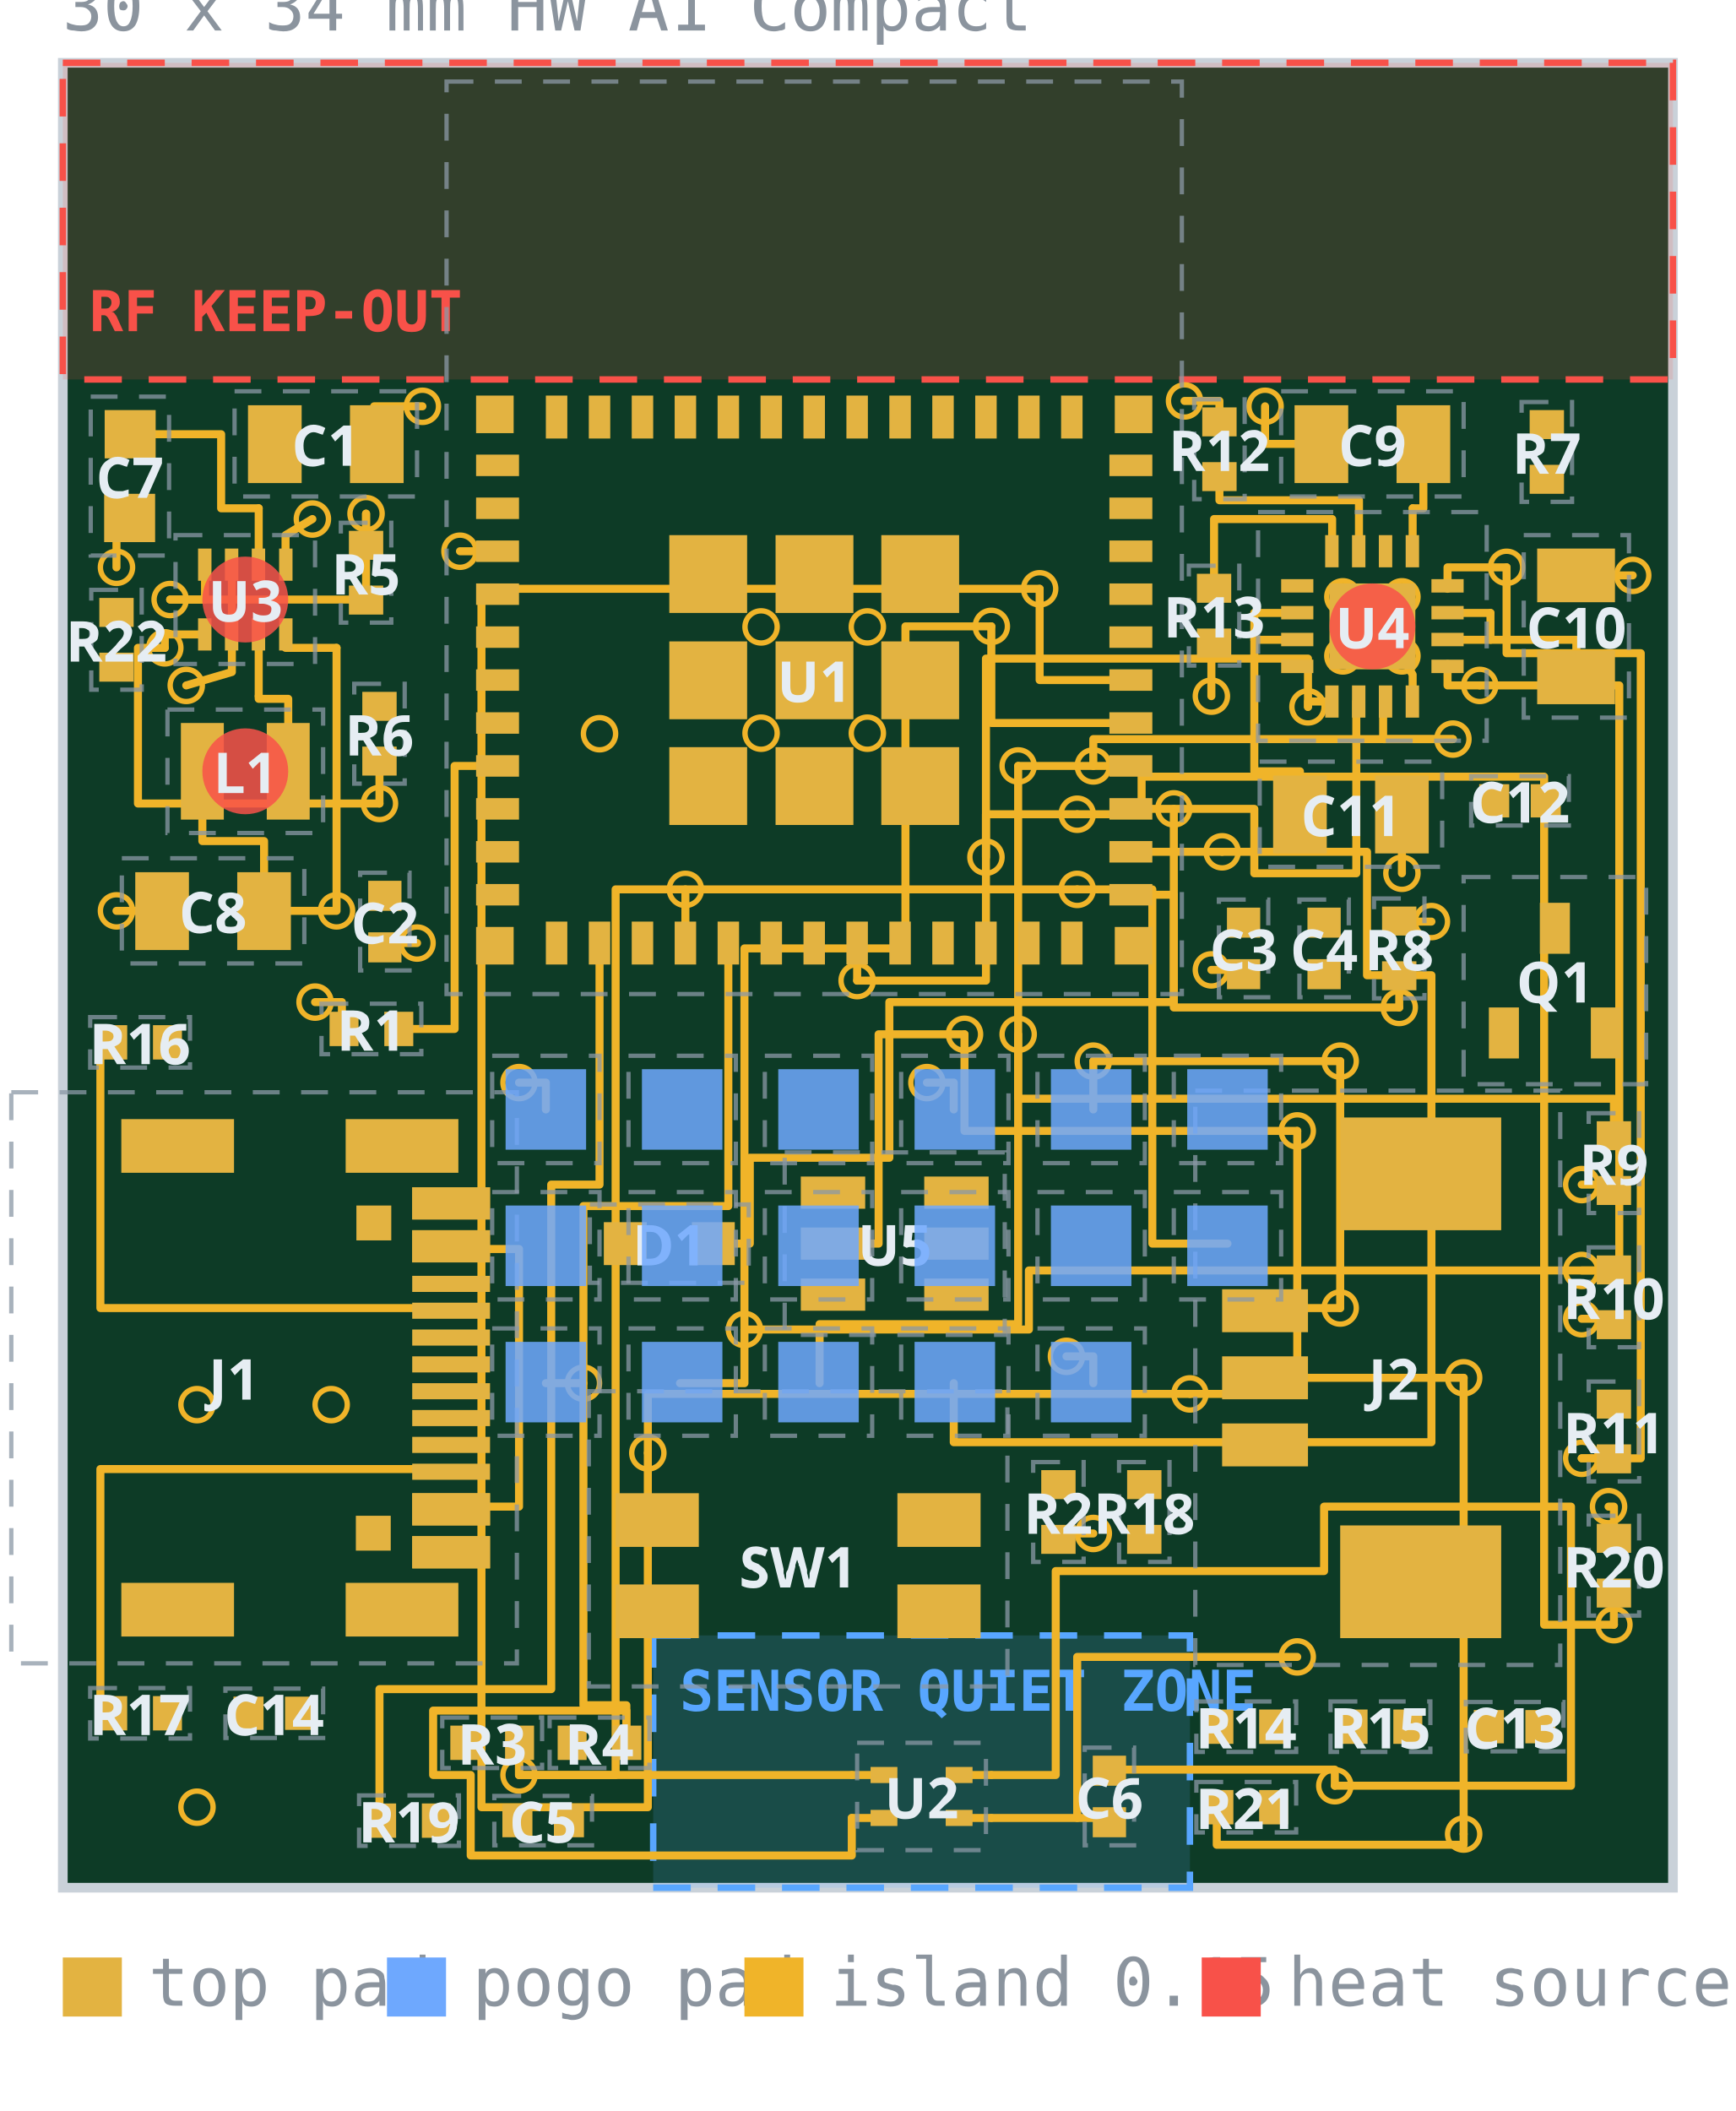
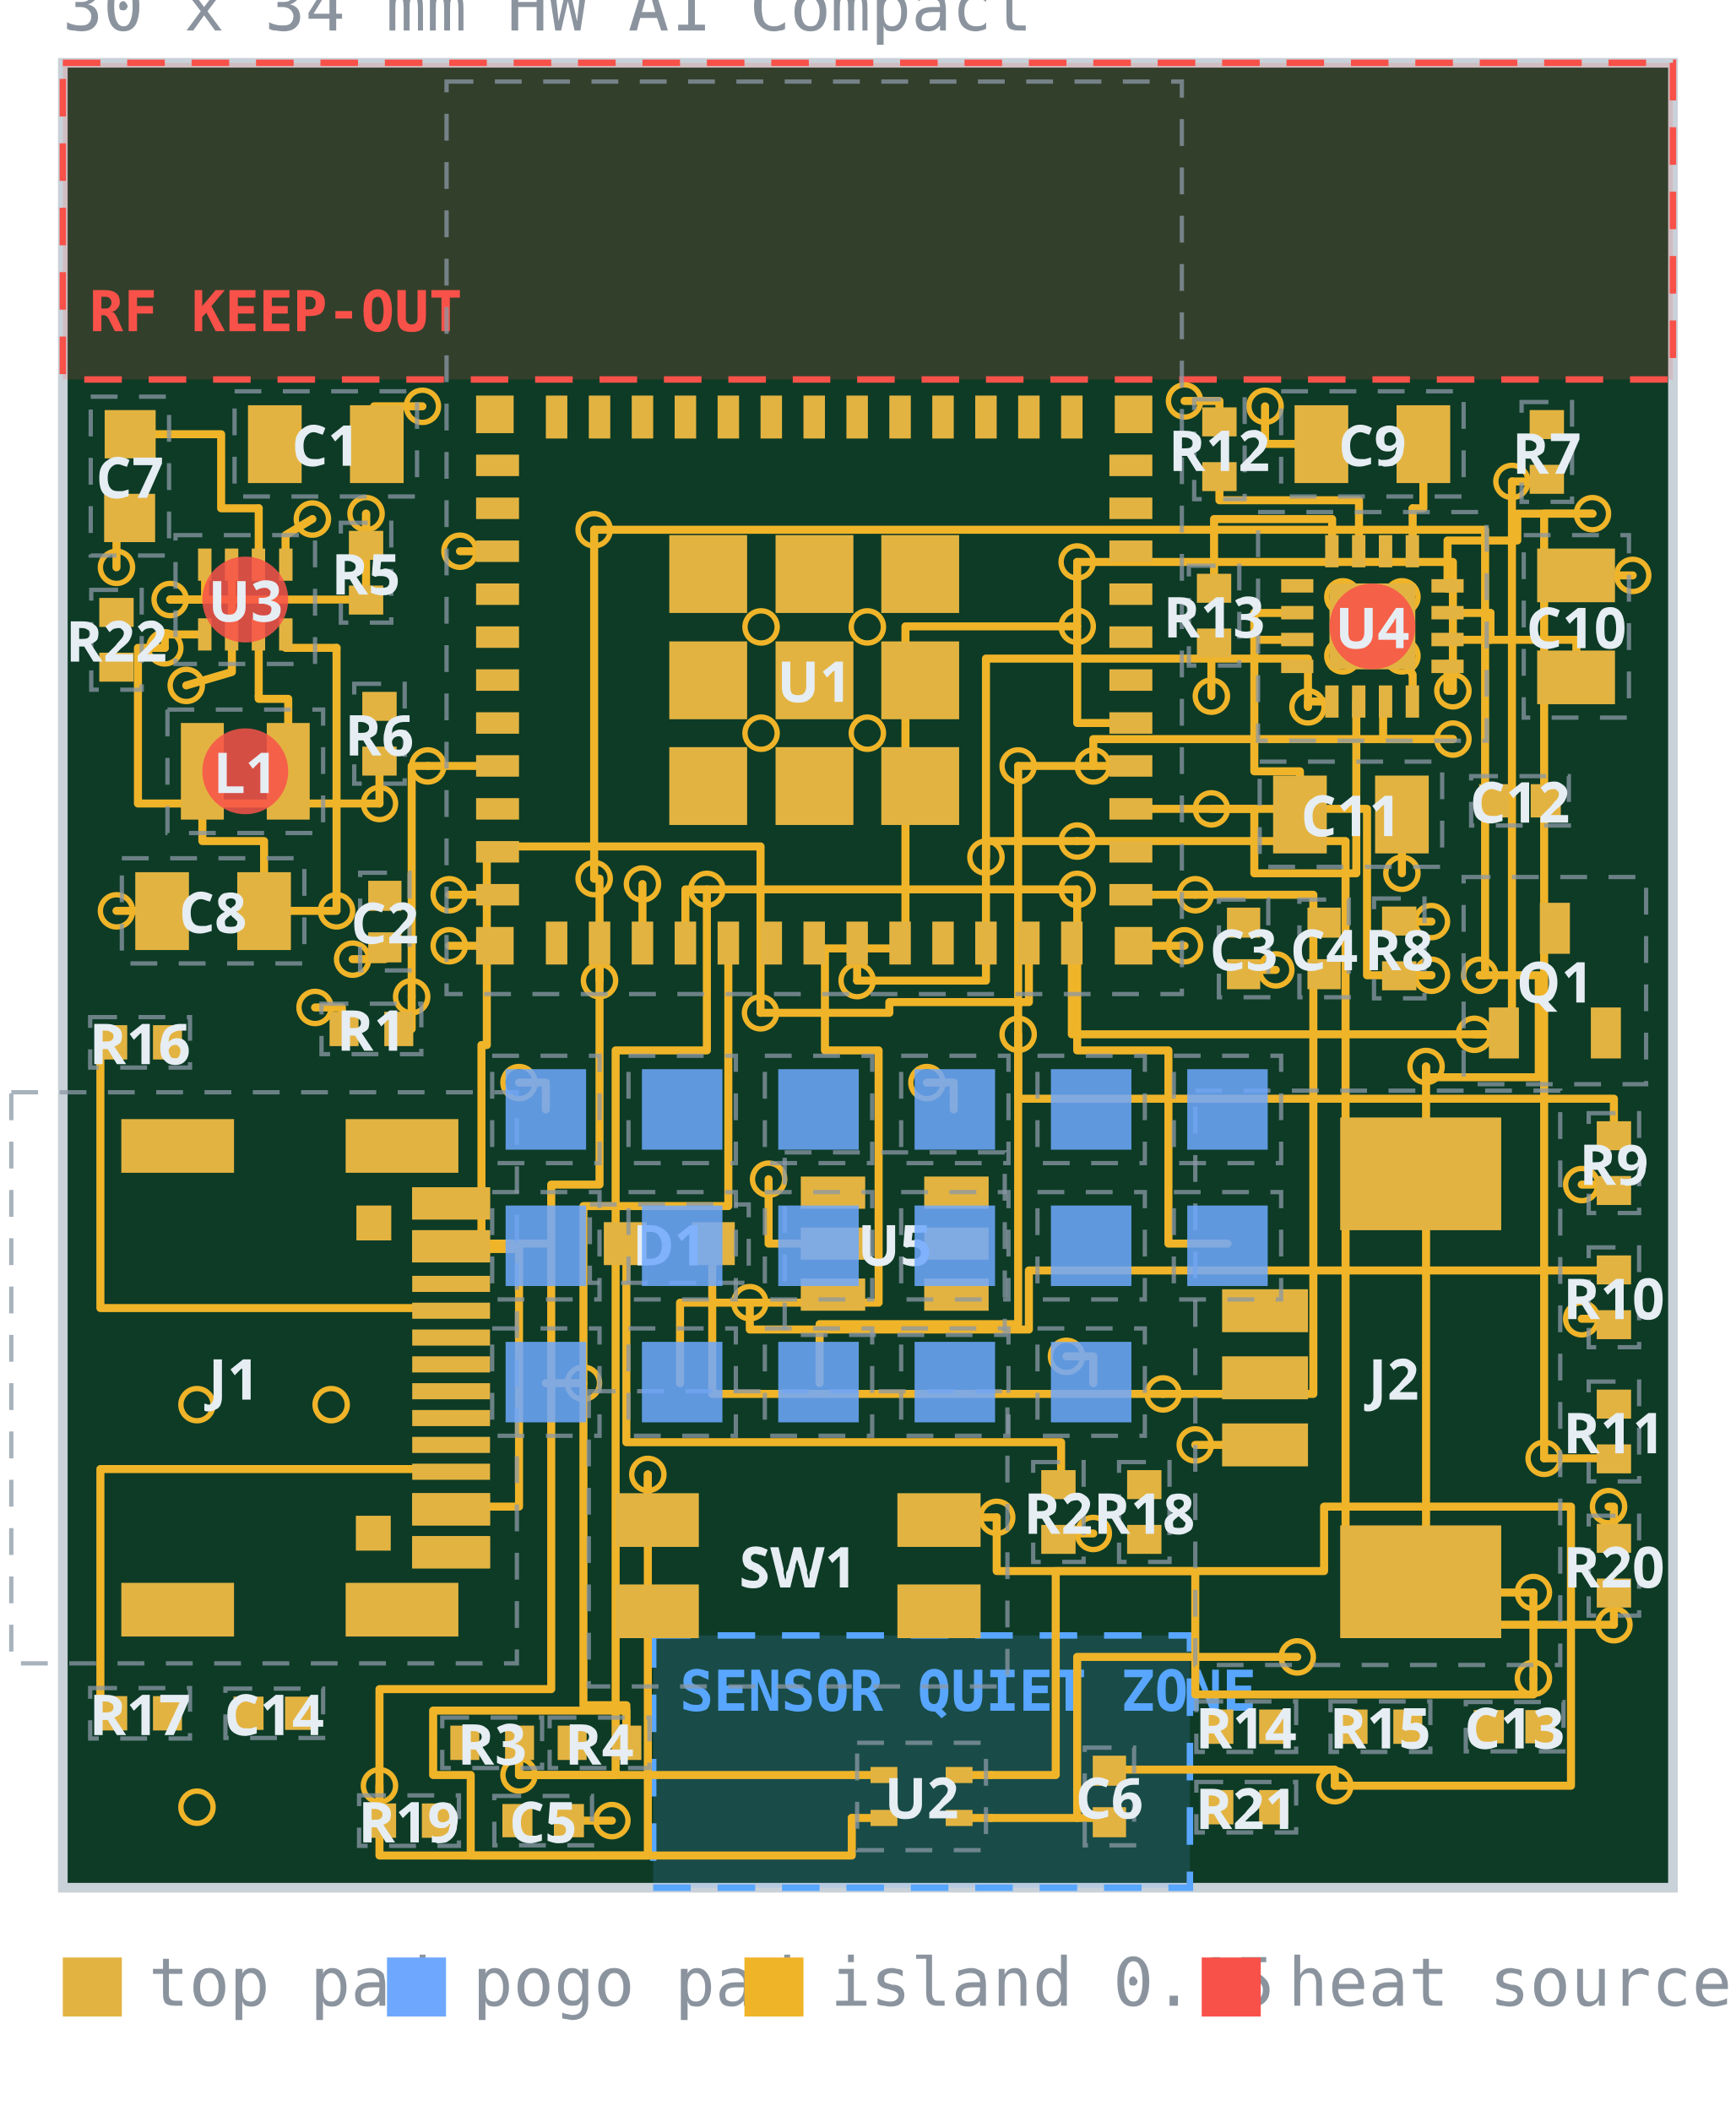
<svg xmlns="http://www.w3.org/2000/svg" viewBox="0 0 32.33 39.33" width="388" height="472" role="img" aria-label="Variant A floorplan">
  <style>
.outline{fill:#0d3b26;stroke:#c9d1d9;stroke-width:.18}
.crtyd{fill:none;stroke:#8b98a5;stroke-width:.08;stroke-dasharray:.5 .4;opacity:.75}
.pad{fill:#e3b341}
.pad-b{fill:#6ea8fe;opacity:.85}
.ref{font:600 1.05px ui-sans-serif,system-ui,sans-serif;fill:#e6edf3;
     text-anchor:middle;dominant-baseline:central}
.dim{font:500 1.25px ui-monospace,ui-sans-serif,monospace;fill:#8b949e}
.tag{font:600 1.05px ui-monospace,monospace;fill:#f85149}
.tagb{font:600 1.05px ui-monospace,monospace;fill:#58a6ff}
.rf{fill:#f85149;fill-opacity:.16;stroke:#f85149;stroke-width:.12;
    stroke-dasharray:.7 .5}
.quiet{fill:#58a6ff;fill-opacity:.16;stroke:#58a6ff;stroke-width:.12;
       stroke-dasharray:.7 .5}
.trk{fill:none;stroke:#f0b429;stroke-width:.15;stroke-linecap:round;
     stroke-linejoin:round}
.via{fill:none;stroke:#f0b429;stroke-width:.1}
.hot{fill:#f85149;opacity:.85}
</style>
  <g transform="translate(1.17,1.17)">
    <polygon class="outline" points="0.00,0.00 30.00,0.00 30.00,34.00 0.00,34.00" />
    <rect class="rf" x="0.00" y="0.00" width="30.00" height="5.90" />
    <text class="tag" x="0.50" y="5.00" style="fill:#f85149">RF KEEP-OUT</text>
    <rect class="quiet" x="11.00" y="29.30" width="10.00" height="4.70" />
    <text class="tagb" x="11.50" y="30.70">SENSOR QUIET ZONE</text>
    <path class="trk" d="M 15.30 31.90 L 14.70 31.90" />
    <path class="trk" d="M 15.30 32.70 L 14.70 32.70" />
    <path class="trk" d="M 16.70 32.70 L 17.30 32.70" />
    <path class="trk" d="M 16.70 31.90 L 17.30 31.90" />
    <path class="trk" d="M 17.30 32.70 L 18.90 32.70 L 18.90 29.70 L 23.00 29.70" />
    <path class="trk" d="M 14.70 31.90 L 8.50 31.90 L 8.50 31.30" />
    <path class="trk" d="M 14.70 32.70 L 14.70 33.40 L 7.60 33.40 L 7.60 31.90 L 6.90 31.90 L 6.90 30.70 L 10.50 30.70 L 10.50 31.30" />
    <path class="trk" d="M 17.30 31.90 L 18.50 31.90 L 18.50 28.10 L 23.50 28.10 L 23.50 26.90 L 28.10 26.90 L 28.10 32.10 L 23.70 32.10" />
    <path class="trk" d="M 19.50 32.80 L 19.50 32.70 L 18.90 32.70" />
    <path class="trk" d="M 19.50 31.80 L 23.70 31.80 L 23.70 32.10" />
    <path class="trk" d="M 3.65 10.65 L 3.65 11.80" />
    <path class="trk" d="M 3.65 11.80 L 3.65 11.85 L 4.20 11.85 L 4.20 13.20" />
    <path class="trk" d="M 4.15 10.65 L 4.15 10.90 L 5.10 10.90" />
    <path class="trk" d="M 5.10 10.90 L 5.10 15.80 L 3.75 15.80" />
    <path class="trk" d="M 2.60 13.20 L 2.60 14.50 L 3.75 14.50 L 3.75 15.80" />
    <path class="trk" d="M 3.65 9.35 L 3.65 8.50 L 3.65 8.30" />
    <path class="trk" d="M 3.65 8.30 L 2.95 8.30 L 2.95 6.92 L 1.25 6.92" />
    <path class="trk" d="M 3.15 9.35 L 3.15 10.65" />
    <path class="trk" d="M 4.15 9.35 L 4.15 8.80 L 4.65 8.50" />
    <path class="trk" d="M 3.15 10.65 L 3.15 11.35 L 2.30 11.60" />
    <path class="trk" d="M 25.15 11.90 L 25.15 11.40 L 24.95 11.05" />
    <path class="trk" d="M 1.25 8.47 L 1.00 8.47 L 1.00 9.40" />
    <path class="trk" d="M 1.85 15.80 L 1.00 15.80" />
    <path class="trk" d="M 23.45 7.10 L 22.40 7.10 L 22.40 6.40" />
    <path class="trk" d="M 28.20 9.55 L 29.25 9.55" />
    <path class="trk" d="M 24.95 14.00 L 24.95 15.10" />
    <path class="trk" d="M 25.15 9.10 L 25.15 8.30" />
    <path class="trk" d="M 25.15 8.30 L 25.35 8.30 L 25.35 7.10" />
    <path class="trk" d="M 25.80 10.25 L 26.60 10.25" />
    <path class="trk" d="M 25.80 10.75 L 26.60 10.75" />
    <path class="trk" d="M 26.60 10.25 L 26.60 10.75 L 28.20 10.75 L 28.20 11.45" />
    <path class="trk" d="M 23.00 10.25 L 22.20 10.25" />
    <path class="trk" d="M 23.00 10.75 L 22.20 10.75" />
    <path class="trk" d="M 22.20 10.25 L 22.20 13.20 L 23.05 13.20 L 23.05 14.00" />
    <path class="trk" d="M 23.65 9.10 L 23.65 8.50 L 21.45 8.50 L 21.45 9.79" />
    <path class="trk" d="M 24.15 9.10 L 24.15 8.15 L 21.55 8.15 L 21.55 7.71" />
    <path class="trk" d="M 21.55 6.69 L 21.55 6.30 L 20.90 6.30" />
    <path class="trk" d="M 21.45 10.81 L 21.40 10.81 L 21.40 11.80" />
    <path class="trk" d="M 2.65 9.35 L 2.65 10.00 L 2.00 10.00" />
    <path class="trk" d="M 5.65 8.99 L 5.65 8.40" />
    <path class="trk" d="M 2.00 10.00 L 5.65 10.00 L 5.65 8.40" />
    <path class="trk" d="M 2.65 10.65 L 1.90 10.65 L 1.90 10.90" />
    <path class="trk" d="M 5.90 13.01 L 5.90 13.80" />
    <path class="trk" d="M 1.90 10.90 L 1.40 10.90 L 1.40 13.80 L 5.90 13.80" />
+     <path class="trk" d="M 8.10 15.50 L 7.20 15.50" />
+     <path class="trk" d="M 10.80 16.40 L 10.80 15.30" />
+     <path class="trk" d="M 19.95 16.45 L 20.90 16.45" />
+     <path class="trk" d="M 8.05 16.45 L 7.20 16.45" />
+     <path class="trk" d="M 22.40 25.75 L 21.10 25.75" />
+     <path class="trk" d="M 14.35 22.00 L 13.15 22.00 L 13.15 20.80" />
+     <path class="trk" d="M 9.43 32.75 L 10.23 32.75" />
    <path class="trk" d="M 9.00 19.50 L 9.00 19.00 L 8.50 19.00" />
    <path class="trk" d="M 19.20 24.60 L 19.20 24.10 L 18.70 24.10" />
    <path class="trk" d="M 8.10 9.10 L 7.40 9.10" />
    <path class="trk" d="M 16.60 19.50 L 16.60 19.00 L 16.10 19.00" />
    <path class="trk" d="M 5.80 7.10 L 5.80 6.40 L 6.70 6.40" />
-     <path class="trk" d="M 6.00 16.50 L 6.00 16.40 L 6.60 16.40" />
-     <path class="trk" d="M 22.00 17.00 L 22.00 16.90 L 21.40 16.90" />
-     <path class="trk" d="M 5.20 18.00 L 5.20 17.50 L 4.70 17.50" />
+     <path class="trk" d="M 6.00 16.50 L 6.00 16.70 L 5.40 16.70" />
+     <path class="trk" d="M 22.00 17.00 L 22.00 16.90 L 22.60 16.90" />
+     <path class="trk" d="M 5.20 18.00 L 5.20 17.60 L 4.70 17.60" />
    <path class="trk" d="M 18.60 27.50 L 18.60 27.40 L 19.20 27.40" />
    <path class="trk" d="M 24.90 16.00 L 25.50 16.00" />
    <path class="trk" d="M 28.90 21.00 L 28.90 20.90 L 28.30 20.90" />
    <path class="trk" d="M 28.90 23.50 L 28.90 23.40 L 28.30 23.40" />
    <path class="trk" d="M 28.90 27.50 L 28.90 26.90 L 28.80 26.90" />
    <path class="trk" d="M 7.20 22.00 L 7.20 22.10 L 8.50 22.10 L 8.50 26.90 L 7.20 26.90 L 7.20 27.00" />
    <path class="trk" d="M 19.90 13.90 L 22.20 13.90 L 22.20 15.10 L 24.10 15.10 L 24.10 11.90" />
-     <path class="trk" d="M 20.70 13.90 L 20.70 17.60 L 24.90 17.60" />
-     <path class="trk" d="M 24.90 17.60 L 24.90 17.00" />
+     <path class="trk" d="M 21.40 13.90 L 24.30 13.90 L 24.30 17.00 L 25.50 17.00" />
+     <path class="trk" d="M 25.50 17.00 L 24.90 17.00" />
    <path class="trk" d="M 12.40 16.40 L 12.40 21.30 L 9.70 21.30 L 9.70 30.60 L 10.50 30.60 L 10.50 31.30" />
    <path class="trk" d="M 9.70 24.60 L 9.00 24.60" />
    <path class="trk" d="M 19.90 13.10 L 17.80 13.10" />
    <path class="trk" d="M 17.80 13.10 L 17.80 23.50 L 14.10 23.50 L 14.10 24.60" />
    <path class="trk" d="M 17.80 18.10 L 17.80 19.30 L 28.90 19.30 L 28.90 20.00" />
    <path class="trk" d="M 19.20 13.10 L 19.20 12.60 L 25.90 12.60" />
    <path class="trk" d="M 25.90 12.60 L 24.60 12.60 L 24.60 11.90" />
    <path class="trk" d="M 11.60 16.40 L 11.60 15.40 L 18.90 15.40" />
-     <path class="trk" d="M 18.90 15.40 L 20.30 15.40 L 20.30 22.00 L 21.70 22.00" />
-     <path class="trk" d="M 11.60 15.40 L 10.30 15.40 L 10.30 31.90 L 8.50 31.90" />
+     <path class="trk" d="M 18.90 15.40 L 18.90 18.40 L 20.60 18.40 L 20.60 22.00 L 21.70 22.00" />
+     <path class="trk" d="M 12.00 15.40 L 12.00 18.40 L 10.30 18.40 L 10.30 31.90 L 8.50 31.90" />
    <path class="trk" d="M 8.50 31.90 L 8.50 31.30" />
    <path class="trk" d="M 14.80 16.40 L 14.80 17.10" />
    <path class="trk" d="M 14.80 17.10 L 17.20 17.10 L 17.20 11.10 L 23.20 11.10 L 23.20 12.00" />
    <path class="trk" d="M 23.20 12.00 L 23.20 11.90 L 23.60 11.90" />
-     <path class="trk" d="M 17.20 14.80 L 17.20 14.00 L 18.90 14.00" />
-     <path class="trk" d="M 18.90 14.00 L 20.10 14.00 L 20.10 13.30 L 27.60 13.30 L 27.60 29.10 L 28.90 29.10" />
+     <path class="trk" d="M 17.20 14.80 L 17.20 14.50 L 18.90 14.50" />
+     <path class="trk" d="M 18.90 14.50 L 23.90 14.50 L 23.90 29.10 L 28.90 29.10" />
    <path class="trk" d="M 28.90 29.10 L 28.90 28.50" />
-     <path class="trk" d="M 19.90 12.30 L 17.30 12.30 L 17.30 10.50" />
-     <path class="trk" d="M 17.30 10.50 L 15.70 10.50 L 15.70 16.50 L 12.70 16.50 L 12.70 24.60 L 11.50 24.60" />
-     <path class="trk" d="M 12.70 23.60 L 18.00 23.60 L 18.00 22.50 L 28.90 22.50" />
-     <path class="trk" d="M 28.30 22.50 L 29.00 22.50 L 29.00 11.60 L 26.40 11.60" />
-     <path class="trk" d="M 26.40 11.60 L 25.80 11.60 L 25.80 11.20" />
+     <path class="trk" d="M 19.90 12.30 L 18.90 12.30 L 18.90 9.30" />
+     <path class="trk" d="M 18.90 9.30 L 25.90 9.30 L 25.90 11.70" />
+     <path class="trk" d="M 25.90 11.70 L 25.80 11.70 L 25.80 11.20" />
+     <path class="trk" d="M 18.90 10.50 L 15.70 10.50 L 15.70 16.50 L 14.20 16.50 L 14.20 18.40 L 15.20 18.40 L 15.20 23.10 L 11.50 23.10 L 11.50 24.60" />
+     <path class="trk" d="M 12.80 23.10 L 12.80 23.60 L 18.00 23.60 L 18.00 22.50 L 28.90 22.50" />
    <path class="trk" d="M 7.20 26.20 L 0.70 26.20 L 0.70 30.80 L 0.90 30.80" />
    <path class="trk" d="M 7.20 23.20 L 0.70 23.20 L 0.70 18.20 L 0.90 18.20" />
-     <path class="trk" d="M 19.90 15.50 L 20.70 15.50 L 20.70 17.50 L 15.40 17.50 L 15.40 20.40 L 12.80 20.40 L 12.80 22.00 L 12.10 22.00" />
-     <path class="trk" d="M 19.90 14.70 L 21.60 14.70" />
-     <path class="trk" d="M 21.60 14.70 L 24.30 14.70 L 24.30 17.00 L 25.50 17.00 L 25.50 25.70 L 16.60 25.70 L 16.60 24.60" />
-     <path class="trk" d="M 19.90 11.50 L 18.20 11.50 L 18.20 9.80" />
-     <path class="trk" d="M 18.20 9.80 L 7.80 9.80 L 7.80 32.50 L 10.90 32.50 L 10.90 25.90" />
-     <path class="trk" d="M 10.90 25.90 L 10.90 24.80 L 21.00 24.80" />
-     <path class="trk" d="M 21.00 24.80 L 23.00 24.80 L 23.00 19.90" />
-     <path class="trk" d="M 23.00 19.90 L 16.80 19.90 L 16.80 18.10" />
-     <path class="trk" d="M 16.80 18.10 L 15.20 18.10 L 15.20 22.00 L 14.10 22.00" />
-     <path class="trk" d="M 25.80 9.80 L 25.80 9.40 L 26.90 9.40" />
-     <path class="trk" d="M 26.90 9.40 L 26.90 11.00 L 29.40 11.00 L 29.40 26.00 L 28.30 26.00" />
-     <path class="trk" d="M 28.30 26.00 L 28.90 26.00" />
-     <path class="trk" d="M 8.10 13.10 L 7.30 13.10 L 7.30 18.00 L 6.30 18.00" />
+     <path class="trk" d="M 19.90 15.50 L 21.10 15.50" />
+     <path class="trk" d="M 21.10 15.50 L 23.30 15.50 L 23.30 24.80 L 20.50 24.80" />
+     <path class="trk" d="M 20.50 24.80 L 12.10 24.80 L 12.10 22.00" />
+     <path class="trk" d="M 18.00 16.40 L 18.00 17.50 L 15.40 17.50 L 15.40 17.70 L 13.00 17.70" />
+     <path class="trk" d="M 13.00 17.70 L 13.00 14.60 L 7.90 14.60 L 7.90 18.30 L 7.80 18.30 L 7.80 22.00 L 9.00 22.00" />
+     <path class="trk" d="M 18.80 16.40 L 18.80 18.10 L 26.80 18.10" />
+     <path class="trk" d="M 26.30 18.10 L 27.00 18.10 L 27.00 7.80" />
+     <path class="trk" d="M 27.00 7.80 L 27.60 7.80" />
+     <path class="trk" d="M 25.80 9.80 L 25.80 8.90 L 27.10 8.90 L 27.10 8.40 L 28.50 8.40" />
+     <path class="trk" d="M 28.50 8.40 L 27.60 8.40 L 27.60 26.00" />
+     <path class="trk" d="M 27.60 26.00 L 28.90 26.00" />
+     <path class="trk" d="M 8.10 13.10 L 6.80 13.10" />
+     <path class="trk" d="M 6.80 13.10 L 6.50 13.10 L 6.50 17.40" />
+     <path class="trk" d="M 6.50 17.40 L 6.50 18.00 L 6.30 18.00" />
    <path class="trk" d="M 10.00 16.40 L 10.00 20.90 L 9.10 20.90 L 9.10 30.30 L 5.90 30.30 L 5.90 32.80" />
-     <path class="trk" d="M 22.40 24.50 L 26.10 24.50" />
-     <path class="trk" d="M 26.10 24.50 L 26.10 33.00" />
-     <path class="trk" d="M 26.10 33.00 L 26.10 33.20 L 21.50 33.20 L 21.50 32.50" />
-     <path class="trk" d="M 22.40 23.20 L 23.80 23.20" />
-     <path class="trk" d="M 23.80 23.20 L 23.80 18.60" />
-     <path class="trk" d="M 23.80 18.60 L 19.20 18.60" />
-     <path class="trk" d="M 19.20 18.60 L 19.20 19.50" />
+     <path class="trk" d="M 5.90 32.10 L 5.90 33.40 L 10.90 33.40 L 10.90 26.30" />
+     <path class="trk" d="M 10.90 26.30 L 10.90 27.10 L 11.10 27.10" />
+     <path class="trk" d="M 10.00 17.10 L 10.00 15.20 L 9.90 15.20" />
+     <path class="trk" d="M 9.90 15.20 L 9.90 8.70" />
+     <path class="trk" d="M 9.90 8.70 L 26.50 8.70 L 26.50 17.00 L 26.40 17.00" />
+     <path class="trk" d="M 26.40 17.00 L 27.50 17.00 L 27.50 18.90 L 25.40 18.90 L 25.40 18.70" />
+     <path class="trk" d="M 25.40 18.70 L 25.40 28.50 L 27.40 28.50" />
+     <path class="trk" d="M 27.40 28.50 L 27.40 30.10" />
+     <path class="trk" d="M 27.40 30.10 L 27.40 30.40 L 21.10 30.40 L 21.10 28.10 L 17.40 28.10 L 17.40 27.10" />
+     <path class="trk" d="M 17.40 27.10 L 16.30 27.10" />
+     <path class="trk" d="M 10.50 22.00 L 10.50 25.70 L 18.60 25.70 L 18.60 26.50" />
    <circle class="via" cx="23.00" cy="29.70" r="0.30" />
    <circle class="via" cx="23.70" cy="32.10" r="0.30" />
    <circle class="via" cx="4.65" cy="8.50" r="0.30" />
    <circle class="via" cx="2.30" cy="11.60" r="0.30" />
    <circle class="via" cx="5.10" cy="15.80" r="0.30" />
    <circle class="via" cx="1.00" cy="9.40" r="0.30" />
    <circle class="via" cx="1.00" cy="15.80" r="0.30" />
    <circle class="via" cx="22.40" cy="6.40" r="0.30" />
    <circle class="via" cx="29.25" cy="9.55" r="0.30" />
    <circle class="via" cx="24.95" cy="15.10" r="0.30" />
    <circle class="via" cx="20.90" cy="6.30" r="0.30" />
    <circle class="via" cx="21.40" cy="11.80" r="0.30" />
    <circle class="via" cx="23.85" cy="9.95" r="0.30" />
    <circle class="via" cx="23.85" cy="11.05" r="0.30" />
    <circle class="via" cx="24.95" cy="9.95" r="0.30" />
    <circle class="via" cx="24.95" cy="11.05" r="0.30" />
    <circle class="via" cx="13.01" cy="10.51" r="0.30" />
    <circle class="via" cx="13.01" cy="12.49" r="0.30" />
    <circle class="via" cx="14.99" cy="10.51" r="0.30" />
    <circle class="via" cx="14.99" cy="12.49" r="0.30" />
    <circle class="via" cx="2.00" cy="10.00" r="0.30" />
    <circle class="via" cx="5.65" cy="8.40" r="0.30" />
    <circle class="via" cx="1.90" cy="10.90" r="0.30" />
    <circle class="via" cx="5.90" cy="13.80" r="0.30" />
+     <circle class="via" cx="7.20" cy="15.50" r="0.30" />
+     <circle class="via" cx="10.80" cy="15.30" r="0.30" />
+     <circle class="via" cx="20.90" cy="16.45" r="0.30" />
+     <circle class="via" cx="7.20" cy="16.45" r="0.30" />
+     <circle class="via" cx="21.10" cy="25.75" r="0.30" />
+     <circle class="via" cx="13.15" cy="20.80" r="0.30" />
+     <circle class="via" cx="10.23" cy="32.75" r="0.30" />
    <circle class="via" cx="8.50" cy="19.00" r="0.30" />
    <circle class="via" cx="18.70" cy="24.10" r="0.30" />
    <circle class="via" cx="7.40" cy="9.10" r="0.30" />
    <circle class="via" cx="16.10" cy="19.00" r="0.30" />
    <circle class="via" cx="6.70" cy="6.40" r="0.30" />
-     <circle class="via" cx="6.60" cy="16.40" r="0.30" />
-     <circle class="via" cx="21.40" cy="16.90" r="0.30" />
-     <circle class="via" cx="4.70" cy="17.50" r="0.30" />
+     <circle class="via" cx="5.40" cy="16.70" r="0.30" />
+     <circle class="via" cx="22.60" cy="16.90" r="0.30" />
+     <circle class="via" cx="4.70" cy="17.60" r="0.30" />
    <circle class="via" cx="19.20" cy="27.40" r="0.30" />
    <circle class="via" cx="25.50" cy="16.00" r="0.30" />
    <circle class="via" cx="28.30" cy="20.90" r="0.30" />
    <circle class="via" cx="28.30" cy="23.40" r="0.30" />
    <circle class="via" cx="28.80" cy="26.90" r="0.30" />
-     <circle class="via" cx="20.70" cy="13.90" r="0.30" />
-     <circle class="via" cx="24.90" cy="17.60" r="0.30" />
+     <circle class="via" cx="21.40" cy="13.90" r="0.30" />
+     <circle class="via" cx="25.50" cy="17.00" r="0.30" />
    <circle class="via" cx="9.70" cy="24.60" r="0.30" />
    <circle class="via" cx="17.80" cy="13.10" r="0.30" />
    <circle class="via" cx="17.80" cy="18.10" r="0.30" />
    <circle class="via" cx="19.20" cy="13.10" r="0.30" />
    <circle class="via" cx="25.90" cy="12.60" r="0.30" />
    <circle class="via" cx="18.90" cy="15.40" r="0.30" />
-     <circle class="via" cx="11.60" cy="15.40" r="0.30" />
+     <circle class="via" cx="12.00" cy="15.40" r="0.30" />
    <circle class="via" cx="8.50" cy="31.90" r="0.30" />
    <circle class="via" cx="14.80" cy="17.10" r="0.30" />
    <circle class="via" cx="23.20" cy="12.00" r="0.30" />
    <circle class="via" cx="17.20" cy="14.80" r="0.30" />
-     <circle class="via" cx="18.90" cy="14.00" r="0.30" />
+     <circle class="via" cx="18.90" cy="14.50" r="0.30" />
    <circle class="via" cx="28.90" cy="29.10" r="0.30" />
-     <circle class="via" cx="17.30" cy="10.50" r="0.30" />
-     <circle class="via" cx="12.70" cy="23.60" r="0.30" />
-     <circle class="via" cx="28.30" cy="22.50" r="0.30" />
-     <circle class="via" cx="26.40" cy="11.60" r="0.30" />
-     <circle class="via" cx="21.60" cy="14.70" r="0.30" />
-     <circle class="via" cx="18.20" cy="9.80" r="0.30" />
-     <circle class="via" cx="10.90" cy="25.90" r="0.30" />
-     <circle class="via" cx="21.00" cy="24.80" r="0.30" />
-     <circle class="via" cx="23.00" cy="19.90" r="0.30" />
-     <circle class="via" cx="16.80" cy="18.10" r="0.30" />
-     <circle class="via" cx="26.90" cy="9.40" r="0.30" />
-     <circle class="via" cx="28.30" cy="26.00" r="0.30" />
-     <circle class="via" cx="26.10" cy="24.50" r="0.30" />
-     <circle class="via" cx="26.10" cy="33.00" r="0.30" />
-     <circle class="via" cx="23.80" cy="23.20" r="0.30" />
-     <circle class="via" cx="23.80" cy="18.60" r="0.30" />
-     <circle class="via" cx="19.20" cy="18.60" r="0.30" />
-     <circle class="via" cx="10.00" cy="12.50" r="0.30" />
+     <circle class="via" cx="18.90" cy="9.30" r="0.30" />
+     <circle class="via" cx="25.90" cy="11.70" r="0.30" />
+     <circle class="via" cx="18.90" cy="10.50" r="0.30" />
+     <circle class="via" cx="12.80" cy="23.10" r="0.30" />
+     <circle class="via" cx="21.10" cy="15.50" r="0.30" />
+     <circle class="via" cx="20.50" cy="24.80" r="0.30" />
+     <circle class="via" cx="13.00" cy="17.70" r="0.30" />
+     <circle class="via" cx="26.30" cy="18.10" r="0.30" />
+     <circle class="via" cx="27.00" cy="7.80" r="0.30" />
+     <circle class="via" cx="28.50" cy="8.40" r="0.30" />
+     <circle class="via" cx="27.60" cy="26.00" r="0.30" />
+     <circle class="via" cx="6.80" cy="13.10" r="0.30" />
+     <circle class="via" cx="6.50" cy="17.40" r="0.30" />
+     <circle class="via" cx="5.90" cy="32.10" r="0.30" />
+     <circle class="via" cx="10.90" cy="26.30" r="0.30" />
+     <circle class="via" cx="10.00" cy="17.10" r="0.30" />
+     <circle class="via" cx="9.90" cy="15.20" r="0.30" />
+     <circle class="via" cx="9.90" cy="8.70" r="0.30" />
+     <circle class="via" cx="26.40" cy="17.00" r="0.30" />
+     <circle class="via" cx="25.40" cy="18.70" r="0.30" />
+     <circle class="via" cx="27.40" cy="28.50" r="0.30" />
+     <circle class="via" cx="27.40" cy="30.10" r="0.30" />
+     <circle class="via" cx="17.40" cy="27.10" r="0.30" />
    <circle class="via" cx="2.50" cy="25.00" r="0.30" />
    <circle class="via" cx="5.00" cy="25.00" r="0.30" />
    <circle class="via" cx="2.50" cy="32.50" r="0.30" />
    <rect class="crtyd" x="7.15" y="0.35" width="13.70" height="17.00" />
    <rect class="pad" x="7.70" y="7.30" width="0.80" height="0.40" />
    <rect class="pad" x="7.70" y="8.10" width="0.80" height="0.40" />
    <rect class="pad" x="7.70" y="8.90" width="0.80" height="0.40" />
    <rect class="pad" x="7.70" y="9.70" width="0.80" height="0.40" />
    <rect class="pad" x="7.70" y="10.50" width="0.80" height="0.40" />
    <rect class="pad" x="7.70" y="11.30" width="0.80" height="0.40" />
    <rect class="pad" x="7.70" y="12.10" width="0.80" height="0.40" />
    <rect class="pad" x="7.70" y="12.90" width="0.80" height="0.40" />
    <rect class="pad" x="7.70" y="13.70" width="0.80" height="0.40" />
    <rect class="pad" x="7.70" y="14.50" width="0.80" height="0.40" />
    <rect class="pad" x="7.70" y="15.30" width="0.80" height="0.40" />
    <rect class="pad" x="9.00" y="16.00" width="0.40" height="0.80" />
    <rect class="pad" x="9.80" y="16.00" width="0.40" height="0.80" />
    <rect class="pad" x="10.60" y="16.00" width="0.40" height="0.80" />
    <rect class="pad" x="11.40" y="16.00" width="0.40" height="0.80" />
    <rect class="pad" x="12.20" y="16.00" width="0.40" height="0.80" />
    <rect class="pad" x="13.00" y="16.00" width="0.40" height="0.80" />
    <rect class="pad" x="13.80" y="16.00" width="0.40" height="0.80" />
    <rect class="pad" x="14.60" y="16.00" width="0.40" height="0.80" />
    <rect class="pad" x="15.40" y="16.00" width="0.40" height="0.80" />
    <rect class="pad" x="16.20" y="16.00" width="0.40" height="0.80" />
    <rect class="pad" x="17.00" y="16.00" width="0.40" height="0.80" />
    <rect class="pad" x="17.80" y="16.00" width="0.40" height="0.80" />
    <rect class="pad" x="18.60" y="16.00" width="0.40" height="0.80" />
    <rect class="pad" x="19.50" y="15.30" width="0.80" height="0.40" />
    <rect class="pad" x="19.50" y="14.50" width="0.80" height="0.40" />
    <rect class="pad" x="19.50" y="13.70" width="0.80" height="0.40" />
    <rect class="pad" x="19.50" y="12.90" width="0.80" height="0.40" />
    <rect class="pad" x="19.50" y="12.10" width="0.80" height="0.40" />
    <rect class="pad" x="19.50" y="11.30" width="0.80" height="0.40" />
    <rect class="pad" x="19.50" y="10.50" width="0.80" height="0.40" />
    <rect class="pad" x="19.50" y="9.70" width="0.80" height="0.40" />
    <rect class="pad" x="19.50" y="8.90" width="0.80" height="0.40" />
    <rect class="pad" x="19.50" y="8.10" width="0.80" height="0.40" />
    <rect class="pad" x="19.50" y="7.30" width="0.80" height="0.40" />
    <rect class="pad" x="18.60" y="6.20" width="0.40" height="0.80" />
    <rect class="pad" x="17.80" y="6.20" width="0.40" height="0.80" />
    <rect class="pad" x="17.00" y="6.20" width="0.40" height="0.80" />
    <rect class="pad" x="16.20" y="6.20" width="0.40" height="0.80" />
    <rect class="pad" x="15.40" y="6.20" width="0.40" height="0.80" />
    <rect class="pad" x="14.60" y="6.20" width="0.40" height="0.80" />
    <rect class="pad" x="13.80" y="6.20" width="0.40" height="0.80" />
    <rect class="pad" x="13.00" y="6.20" width="0.40" height="0.80" />
    <rect class="pad" x="12.20" y="6.20" width="0.40" height="0.80" />
    <rect class="pad" x="11.40" y="6.20" width="0.40" height="0.80" />
    <rect class="pad" x="10.60" y="6.20" width="0.40" height="0.80" />
    <rect class="pad" x="9.80" y="6.20" width="0.40" height="0.80" />
    <rect class="pad" x="9.00" y="6.20" width="0.40" height="0.80" />
    <rect class="pad" x="11.30" y="8.80" width="1.45" height="1.45" />
    <rect class="pad" x="11.30" y="10.78" width="1.45" height="1.45" />
    <rect class="pad" x="11.30" y="12.75" width="1.45" height="1.45" />
    <rect class="pad" x="13.28" y="8.80" width="1.45" height="1.45" />
    <rect class="pad" x="13.28" y="10.78" width="1.45" height="1.45" />
    <rect class="pad" x="13.28" y="12.75" width="1.45" height="1.45" />
    <rect class="pad" x="15.25" y="8.80" width="1.45" height="1.45" />
    <rect class="pad" x="15.25" y="10.78" width="1.45" height="1.45" />
    <rect class="pad" x="15.25" y="12.75" width="1.45" height="1.45" />
    <rect class="pad" x="19.60" y="6.20" width="0.70" height="0.70" />
    <rect class="pad" x="19.60" y="16.10" width="0.70" height="0.70" />
    <rect class="pad" x="7.70" y="16.10" width="0.70" height="0.70" />
    <rect class="pad" x="7.70" y="6.20" width="0.70" height="0.70" />
    <text class="ref" x="14.00" y="11.50">U1</text>
    <rect class="crtyd" x="-0.96" y="19.18" width="9.42" height="10.64" />
    <rect class="pad" x="5.47" y="21.29" width="0.65" height="0.65" />
    <rect class="pad" x="5.46" y="27.07" width="0.65" height="0.65" />
    <rect class="pad" x="6.51" y="20.95" width="1.45" height="0.60" />
    <rect class="pad" x="6.51" y="21.75" width="1.45" height="0.60" />
    <rect class="pad" x="6.51" y="23.10" width="1.45" height="0.30" />
    <rect class="pad" x="6.51" y="24.10" width="1.45" height="0.30" />
    <rect class="pad" x="6.51" y="24.60" width="1.45" height="0.30" />
    <rect class="pad" x="6.51" y="25.60" width="1.45" height="0.30" />
    <rect class="pad" x="6.51" y="26.65" width="1.45" height="0.60" />
    <rect class="pad" x="6.51" y="27.45" width="1.45" height="0.60" />
    <rect class="pad" x="6.51" y="27.45" width="1.45" height="0.60" />
    <rect class="pad" x="6.51" y="26.65" width="1.45" height="0.60" />
    <rect class="pad" x="6.51" y="26.10" width="1.45" height="0.30" />
    <rect class="pad" x="6.51" y="25.10" width="1.45" height="0.30" />
    <rect class="pad" x="6.51" y="23.60" width="1.45" height="0.30" />
    <rect class="pad" x="6.51" y="22.60" width="1.45" height="0.30" />
    <rect class="pad" x="6.51" y="21.75" width="1.45" height="0.60" />
    <rect class="pad" x="6.51" y="20.95" width="1.45" height="0.60" />
    <rect class="pad" x="5.27" y="19.68" width="2.10" height="1.00" />
    <rect class="pad" x="1.09" y="19.68" width="2.10" height="1.00" />
    <rect class="pad" x="5.27" y="28.32" width="2.10" height="1.00" />
    <rect class="pad" x="1.09" y="28.32" width="2.10" height="1.00" />
    <text class="ref" x="3.19" y="24.50">J1</text>
    <rect class="crtyd" x="21.10" y="19.15" width="6.80" height="10.70" />
    <rect class="pad" x="21.60" y="25.35" width="1.60" height="0.80" />
    <rect class="pad" x="21.60" y="24.10" width="1.60" height="0.80" />
    <rect class="pad" x="21.60" y="22.85" width="1.60" height="0.80" />
    <rect class="pad" x="23.80" y="27.25" width="3.00" height="2.10" />
    <rect class="pad" x="23.80" y="19.65" width="3.00" height="2.10" />
    <text class="ref" x="24.80" y="24.50">J2</text>
    <rect class="crtyd" x="22.27" y="8.37" width="4.26" height="4.26" />
    <rect class="pad" x="22.70" y="9.62" width="0.60" height="0.25" />
    <rect class="pad" x="22.70" y="10.12" width="0.60" height="0.25" />
    <rect class="pad" x="22.70" y="10.62" width="0.60" height="0.25" />
    <rect class="pad" x="22.70" y="11.12" width="0.60" height="0.25" />
    <rect class="pad" x="23.52" y="11.60" width="0.25" height="0.60" />
    <rect class="pad" x="24.02" y="11.60" width="0.25" height="0.60" />
    <rect class="pad" x="24.52" y="11.60" width="0.25" height="0.60" />
    <rect class="pad" x="25.02" y="11.60" width="0.25" height="0.60" />
    <rect class="pad" x="25.50" y="11.12" width="0.60" height="0.25" />
    <rect class="pad" x="25.50" y="10.62" width="0.60" height="0.25" />
    <rect class="pad" x="25.50" y="10.12" width="0.60" height="0.25" />
    <rect class="pad" x="25.50" y="9.62" width="0.60" height="0.25" />
    <rect class="pad" x="25.02" y="8.80" width="0.25" height="0.60" />
    <rect class="pad" x="24.52" y="8.80" width="0.25" height="0.60" />
    <rect class="pad" x="24.02" y="8.80" width="0.25" height="0.60" />
    <rect class="pad" x="23.52" y="8.80" width="0.25" height="0.60" />
    <rect class="pad" x="23.60" y="9.70" width="1.60" height="1.60" />
    <circle class="hot" cx="24.40" cy="10.50" r="0.8" />
    <text class="ref" x="24.40" y="10.50">U4</text>
    <rect class="crtyd" x="2.10" y="8.80" width="2.60" height="2.40" />
    <rect class="pad" x="4.03" y="9.05" width="0.25" height="0.60" />
    <rect class="pad" x="3.52" y="9.05" width="0.25" height="0.60" />
    <rect class="pad" x="3.02" y="9.05" width="0.25" height="0.60" />
    <rect class="pad" x="2.52" y="9.05" width="0.25" height="0.60" />
    <rect class="pad" x="2.52" y="10.35" width="0.25" height="0.60" />
    <rect class="pad" x="3.02" y="10.35" width="0.25" height="0.60" />
    <rect class="pad" x="3.52" y="10.35" width="0.25" height="0.60" />
    <rect class="pad" x="4.03" y="10.35" width="0.25" height="0.60" />
    <circle class="hot" cx="3.40" cy="10.00" r="0.8" />
    <text class="ref" x="3.40" y="10.00">U3</text>
    <rect class="crtyd" x="1.95" y="12.05" width="2.90" height="2.30" />
    <rect class="pad" x="3.80" y="12.30" width="0.80" height="1.80" />
    <rect class="pad" x="2.20" y="12.30" width="0.80" height="1.80" />
    <circle class="hot" cx="3.40" cy="13.20" r="0.8" />
    <text class="ref" x="3.40" y="13.20">L1</text>
    <rect class="crtyd" x="13.45" y="20.30" width="4.10" height="3.40" />
    <rect class="pad" x="13.75" y="20.75" width="1.20" height="0.60" />
    <rect class="pad" x="13.75" y="21.70" width="1.20" height="0.60" />
    <rect class="pad" x="13.75" y="22.65" width="1.20" height="0.60" />
    <rect class="pad" x="16.05" y="22.65" width="1.20" height="0.60" />
    <rect class="pad" x="16.05" y="21.70" width="1.20" height="0.60" />
    <rect class="pad" x="16.05" y="20.75" width="1.20" height="0.60" />
    <text class="ref" x="15.50" y="22.00">U5</text>
    <rect class="crtyd" x="9.80" y="24.75" width="7.80" height="5.50" />
    <rect class="pad" x="10.30" y="26.65" width="1.55" height="1.00" />
    <rect class="pad" x="15.55" y="26.65" width="1.55" height="1.00" />
    <rect class="pad" x="10.30" y="28.35" width="1.55" height="1.00" />
    <rect class="pad" x="15.55" y="28.35" width="1.55" height="1.00" />
    <text class="ref" x="13.70" y="28.00">SW1</text>
    <rect class="crtyd" x="9.82" y="21.27" width="2.96" height="1.46" />
    <rect class="pad" x="10.08" y="21.60" width="0.80" height="0.80" />
    <rect class="pad" x="11.72" y="21.60" width="0.80" height="0.80" />
    <text class="ref" x="11.30" y="22.00">D1</text>
    <rect class="crtyd" x="7.07" y="30.83" width="1.86" height="0.94" />
    <rect class="pad" x="7.22" y="30.98" width="0.54" height="0.64" />
    <rect class="pad" x="8.24" y="30.98" width="0.54" height="0.64" />
    <text class="ref" x="8.00" y="31.30">R3</text>
    <rect class="crtyd" x="9.07" y="30.83" width="1.86" height="0.94" />
    <rect class="pad" x="9.22" y="30.98" width="0.54" height="0.64" />
    <rect class="pad" x="10.24" y="30.98" width="0.54" height="0.64" />
    <text class="ref" x="10.00" y="31.30">R4</text>
    <rect class="crtyd" x="14.80" y="31.30" width="2.40" height="2.00" />
    <rect class="pad" x="15.05" y="31.75" width="0.50" height="0.30" />
    <rect class="pad" x="15.05" y="32.55" width="0.50" height="0.30" />
    <rect class="pad" x="16.45" y="32.55" width="0.50" height="0.30" />
    <rect class="pad" x="16.45" y="31.75" width="0.50" height="0.30" />
    <text class="ref" x="16.00" y="32.30">U2</text>
    <rect class="crtyd" x="19.04" y="31.39" width="0.92" height="1.82" />
    <rect class="pad" x="19.19" y="32.50" width="0.62" height="0.56" />
    <rect class="pad" x="19.19" y="31.54" width="0.62" height="0.56" />
    <text class="ref" x="19.50" y="32.30">C6</text>
    <rect class="crtyd" x="8.00" y="18.50" width="2.00" height="2.00" />
    <rect class="pad-b" x="8.25" y="18.75" width="1.50" height="1.50" />
    <rect class="crtyd" x="10.54" y="18.50" width="2.00" height="2.00" />
    <rect class="pad-b" x="10.79" y="18.75" width="1.50" height="1.50" />
    <rect class="crtyd" x="13.08" y="18.50" width="2.00" height="2.00" />
    <rect class="pad-b" x="13.33" y="18.75" width="1.50" height="1.50" />
    <rect class="crtyd" x="15.62" y="18.50" width="2.00" height="2.00" />
    <rect class="pad-b" x="15.87" y="18.75" width="1.50" height="1.50" />
    <rect class="crtyd" x="18.16" y="18.50" width="2.00" height="2.00" />
    <rect class="pad-b" x="18.41" y="18.75" width="1.50" height="1.50" />
    <rect class="crtyd" x="20.70" y="18.50" width="2.00" height="2.00" />
    <rect class="pad-b" x="20.95" y="18.75" width="1.50" height="1.50" />
    <rect class="crtyd" x="8.00" y="21.04" width="2.00" height="2.00" />
    <rect class="pad-b" x="8.25" y="21.29" width="1.50" height="1.50" />
    <rect class="crtyd" x="10.54" y="21.04" width="2.00" height="2.00" />
    <rect class="pad-b" x="10.79" y="21.29" width="1.50" height="1.50" />
    <rect class="crtyd" x="13.08" y="21.04" width="2.00" height="2.00" />
    <rect class="pad-b" x="13.33" y="21.29" width="1.50" height="1.50" />
    <rect class="crtyd" x="15.62" y="21.04" width="2.00" height="2.00" />
    <rect class="pad-b" x="15.87" y="21.29" width="1.50" height="1.50" />
    <rect class="crtyd" x="18.16" y="21.04" width="2.00" height="2.00" />
    <rect class="pad-b" x="18.41" y="21.29" width="1.50" height="1.50" />
    <rect class="crtyd" x="20.70" y="21.04" width="2.00" height="2.00" />
    <rect class="pad-b" x="20.95" y="21.29" width="1.50" height="1.50" />
    <rect class="crtyd" x="8.00" y="23.58" width="2.00" height="2.00" />
    <rect class="pad-b" x="8.25" y="23.83" width="1.50" height="1.50" />
    <rect class="crtyd" x="10.54" y="23.58" width="2.00" height="2.00" />
    <rect class="pad-b" x="10.79" y="23.83" width="1.50" height="1.50" />
    <rect class="crtyd" x="13.08" y="23.58" width="2.00" height="2.00" />
    <rect class="pad-b" x="13.33" y="23.83" width="1.50" height="1.50" />
    <rect class="crtyd" x="15.62" y="23.58" width="2.00" height="2.00" />
    <rect class="pad-b" x="15.87" y="23.83" width="1.50" height="1.50" />
    <rect class="crtyd" x="18.16" y="23.58" width="2.00" height="2.00" />
    <rect class="pad-b" x="18.41" y="23.83" width="1.50" height="1.50" />
    <rect class="crtyd" x="3.20" y="6.12" width="3.40" height="1.96" />
    <rect class="pad" x="5.35" y="6.38" width="1.00" height="1.45" />
    <rect class="pad" x="3.45" y="6.38" width="1.00" height="1.45" />
    <text class="ref" x="4.90" y="7.10">C1</text>
    <rect class="crtyd" x="0.52" y="6.22" width="1.46" height="2.96" />
    <rect class="pad" x="0.78" y="6.47" width="0.95" height="0.90" />
    <rect class="pad" x="0.77" y="8.03" width="0.95" height="0.90" />
    <text class="ref" x="1.25" y="7.70">C7</text>
    <rect class="crtyd" x="1.10" y="14.82" width="3.40" height="1.96" />
    <rect class="pad" x="3.25" y="15.08" width="1.00" height="1.45" />
    <rect class="pad" x="1.35" y="15.08" width="1.00" height="1.45" />
    <text class="ref" x="2.80" y="15.80">C8</text>
    <rect class="crtyd" x="22.70" y="6.12" width="3.40" height="1.96" />
    <rect class="pad" x="24.85" y="6.38" width="1.00" height="1.45" />
    <rect class="pad" x="22.95" y="6.38" width="1.00" height="1.45" />
    <text class="ref" x="24.40" y="7.10">C9</text>
    <rect class="crtyd" x="27.22" y="8.80" width="1.96" height="3.40" />
    <rect class="pad" x="27.47" y="10.95" width="1.45" height="1.00" />
    <rect class="pad" x="27.47" y="9.05" width="1.45" height="1.00" />
    <text class="ref" x="28.20" y="10.50">C10</text>
    <rect class="crtyd" x="22.30" y="13.02" width="3.40" height="1.96" />
    <rect class="pad" x="22.55" y="13.28" width="1.00" height="1.45" />
    <rect class="pad" x="24.45" y="13.28" width="1.00" height="1.45" />
    <text class="ref" x="24.00" y="14.00">C11</text>
    <rect class="crtyd" x="26.10" y="15.17" width="3.40" height="3.86" />
    <rect class="pad" x="26.57" y="17.60" width="0.56" height="0.95" />
    <rect class="pad" x="28.47" y="17.60" width="0.56" height="0.95" />
    <rect class="pad" x="27.52" y="15.65" width="0.56" height="0.95" />
    <text class="ref" x="27.80" y="17.10">Q1</text>
    <rect class="crtyd" x="21.08" y="6.27" width="0.94" height="1.86" />
    <rect class="pad" x="21.23" y="7.44" width="0.64" height="0.54" />
    <rect class="pad" x="21.23" y="6.42" width="0.64" height="0.54" />
    <text class="ref" x="21.55" y="7.20">R12</text>
    <rect class="crtyd" x="20.98" y="9.37" width="0.94" height="1.86" />
    <rect class="pad" x="21.13" y="9.52" width="0.64" height="0.54" />
    <rect class="pad" x="21.13" y="10.54" width="0.64" height="0.54" />
    <text class="ref" x="21.45" y="10.30">R13</text>
    <rect class="crtyd" x="26.24" y="13.29" width="1.82" height="0.92" />
    <rect class="pad" x="26.39" y="13.44" width="0.56" height="0.62" />
    <rect class="pad" x="27.35" y="13.44" width="0.56" height="0.62" />
    <text class="ref" x="27.15" y="13.75">C12</text>
    <rect class="crtyd" x="5.54" y="15.09" width="0.92" height="1.82" />
    <rect class="pad" x="5.69" y="16.20" width="0.62" height="0.56" />
    <rect class="pad" x="5.69" y="15.24" width="0.62" height="0.56" />
    <text class="ref" x="6.00" y="16.00">C2</text>
    <rect class="crtyd" x="21.54" y="15.59" width="0.92" height="1.82" />
    <rect class="pad" x="21.69" y="16.70" width="0.62" height="0.56" />
    <rect class="pad" x="21.69" y="15.74" width="0.62" height="0.56" />
    <text class="ref" x="22.00" y="16.50">C3</text>
    <rect class="crtyd" x="4.82" y="17.53" width="1.86" height="0.94" />
    <rect class="pad" x="4.97" y="17.68" width="0.54" height="0.64" />
    <rect class="pad" x="5.99" y="17.68" width="0.54" height="0.64" />
    <text class="ref" x="5.75" y="18.00">R1</text>
    <rect class="crtyd" x="23.04" y="15.59" width="0.92" height="1.82" />
    <rect class="pad" x="23.19" y="16.70" width="0.62" height="0.56" />
    <rect class="pad" x="23.19" y="15.74" width="0.62" height="0.56" />
    <text class="ref" x="23.50" y="16.50">C4</text>
    <rect class="crtyd" x="8.04" y="32.29" width="1.82" height="0.92" />
    <rect class="pad" x="8.19" y="32.44" width="0.56" height="0.62" />
    <rect class="pad" x="9.15" y="32.44" width="0.56" height="0.62" />
    <text class="ref" x="8.95" y="32.75">C5</text>
    <rect class="crtyd" x="18.08" y="26.07" width="0.94" height="1.86" />
    <rect class="pad" x="18.23" y="27.24" width="0.64" height="0.54" />
    <rect class="pad" x="18.23" y="26.22" width="0.64" height="0.54" />
    <text class="ref" x="18.55" y="27.00">R2</text>
    <rect class="crtyd" x="5.18" y="8.57" width="0.94" height="1.86" />
    <rect class="pad" x="5.33" y="9.74" width="0.64" height="0.54" />
    <rect class="pad" x="5.33" y="8.72" width="0.64" height="0.54" />
    <text class="ref" x="5.65" y="9.50">R5</text>
    <rect class="crtyd" x="5.43" y="11.57" width="0.94" height="1.86" />
    <rect class="pad" x="5.58" y="12.74" width="0.64" height="0.54" />
    <rect class="pad" x="5.58" y="11.72" width="0.64" height="0.54" />
    <text class="ref" x="5.90" y="12.50">R6</text>
    <rect class="crtyd" x="27.18" y="6.32" width="0.94" height="1.86" />
    <rect class="pad" x="27.33" y="7.49" width="0.64" height="0.54" />
    <rect class="pad" x="27.33" y="6.47" width="0.64" height="0.54" />
    <text class="ref" x="27.65" y="7.25">R7</text>
    <rect class="crtyd" x="24.43" y="15.57" width="0.94" height="1.86" />
    <rect class="pad" x="24.58" y="16.74" width="0.64" height="0.54" />
    <rect class="pad" x="24.58" y="15.72" width="0.64" height="0.54" />
    <text class="ref" x="24.90" y="16.50">R8</text>
    <rect class="crtyd" x="28.43" y="19.57" width="0.94" height="1.86" />
    <rect class="pad" x="28.58" y="20.74" width="0.64" height="0.54" />
    <rect class="pad" x="28.58" y="19.72" width="0.64" height="0.54" />
    <text class="ref" x="28.90" y="20.50">R9</text>
    <rect class="crtyd" x="28.43" y="22.07" width="0.94" height="1.86" />
    <rect class="pad" x="28.58" y="23.24" width="0.64" height="0.54" />
    <rect class="pad" x="28.58" y="22.22" width="0.64" height="0.54" />
    <text class="ref" x="28.90" y="23.00">R10</text>
    <rect class="crtyd" x="28.43" y="24.57" width="0.94" height="1.86" />
    <rect class="pad" x="28.58" y="25.74" width="0.64" height="0.54" />
    <rect class="pad" x="28.58" y="24.72" width="0.64" height="0.54" />
    <text class="ref" x="28.90" y="25.50">R11</text>
    <rect class="crtyd" x="19.68" y="26.07" width="0.94" height="1.86" />
    <rect class="pad" x="19.83" y="27.24" width="0.64" height="0.54" />
    <rect class="pad" x="19.83" y="26.22" width="0.64" height="0.54" />
    <text class="ref" x="20.15" y="27.00">R18</text>
    <rect class="crtyd" x="0.51" y="17.78" width="1.86" height="0.94" />
    <rect class="pad" x="0.66" y="17.93" width="0.54" height="0.64" />
    <rect class="pad" x="1.68" y="17.93" width="0.54" height="0.64" />
    <text class="ref" x="1.44" y="18.25">R16</text>
    <rect class="crtyd" x="0.51" y="30.28" width="1.86" height="0.94" />
    <rect class="pad" x="0.66" y="30.43" width="0.54" height="0.64" />
    <rect class="pad" x="1.68" y="30.43" width="0.54" height="0.64" />
    <text class="ref" x="1.44" y="30.75">R17</text>
    <rect class="crtyd" x="3.03" y="30.29" width="1.82" height="0.92" />
    <rect class="pad" x="3.18" y="30.44" width="0.56" height="0.62" />
    <rect class="pad" x="4.14" y="30.44" width="0.56" height="0.62" />
    <text class="ref" x="3.94" y="30.75">C14</text>
    <rect class="crtyd" x="21.12" y="30.53" width="1.86" height="0.94" />
    <rect class="pad" x="21.27" y="30.68" width="0.54" height="0.64" />
    <rect class="pad" x="22.29" y="30.68" width="0.54" height="0.64" />
    <text class="ref" x="22.05" y="31.00">R14</text>
    <rect class="crtyd" x="23.62" y="30.53" width="1.86" height="0.94" />
    <rect class="pad" x="23.77" y="30.68" width="0.54" height="0.64" />
    <rect class="pad" x="24.79" y="30.68" width="0.54" height="0.64" />
    <text class="ref" x="24.55" y="31.00">R15</text>
    <rect class="crtyd" x="26.14" y="30.54" width="1.82" height="0.92" />
    <rect class="pad" x="26.29" y="30.69" width="0.56" height="0.62" />
    <rect class="pad" x="27.25" y="30.69" width="0.56" height="0.62" />
    <text class="ref" x="27.05" y="31.00">C13</text>
    <rect class="crtyd" x="5.52" y="32.28" width="1.86" height="0.94" />
    <rect class="pad" x="5.67" y="32.43" width="0.54" height="0.64" />
    <rect class="pad" x="6.69" y="32.43" width="0.54" height="0.64" />
    <text class="ref" x="6.45" y="32.75">R19</text>
    <rect class="crtyd" x="28.43" y="27.07" width="0.94" height="1.86" />
    <rect class="pad" x="28.58" y="28.24" width="0.64" height="0.54" />
    <rect class="pad" x="28.58" y="27.22" width="0.64" height="0.54" />
    <text class="ref" x="28.90" y="28.00">R20</text>
    <rect class="crtyd" x="21.12" y="32.03" width="1.86" height="0.94" />
    <rect class="pad" x="21.27" y="32.18" width="0.54" height="0.64" />
    <rect class="pad" x="22.29" y="32.18" width="0.54" height="0.64" />
    <text class="ref" x="22.05" y="32.50">R21</text>
    <rect class="crtyd" x="0.53" y="9.82" width="0.94" height="1.86" />
    <rect class="pad" x="0.68" y="10.99" width="0.64" height="0.54" />
    <rect class="pad" x="0.68" y="9.97" width="0.64" height="0.54" />
    <text class="ref" x="1.00" y="10.75">R22</text>
    <text class="dim" x="0" y="-0.6">30 x 34 mm   HW A1   Compact</text>
    <rect x="0.00" y="35.30" width="1.1" height="1.1" fill="#e3b341" />
    <text class="dim" x="1.60" y="36.20">top pad</text>
    <rect x="6.04" y="35.30" width="1.1" height="1.1" fill="#6ea8fe" />
    <text class="dim" x="7.64" y="36.20">pogo pad</text>
    <rect x="12.70" y="35.30" width="1.1" height="1.1" fill="#f0b429" />
    <text class="dim" x="14.30" y="36.20">island 0.15</text>
    <rect x="21.22" y="35.30" width="1.1" height="1.1" fill="#f85149" />
    <text class="dim" x="22.82" y="36.20">heat source</text>
  </g>
</svg>
